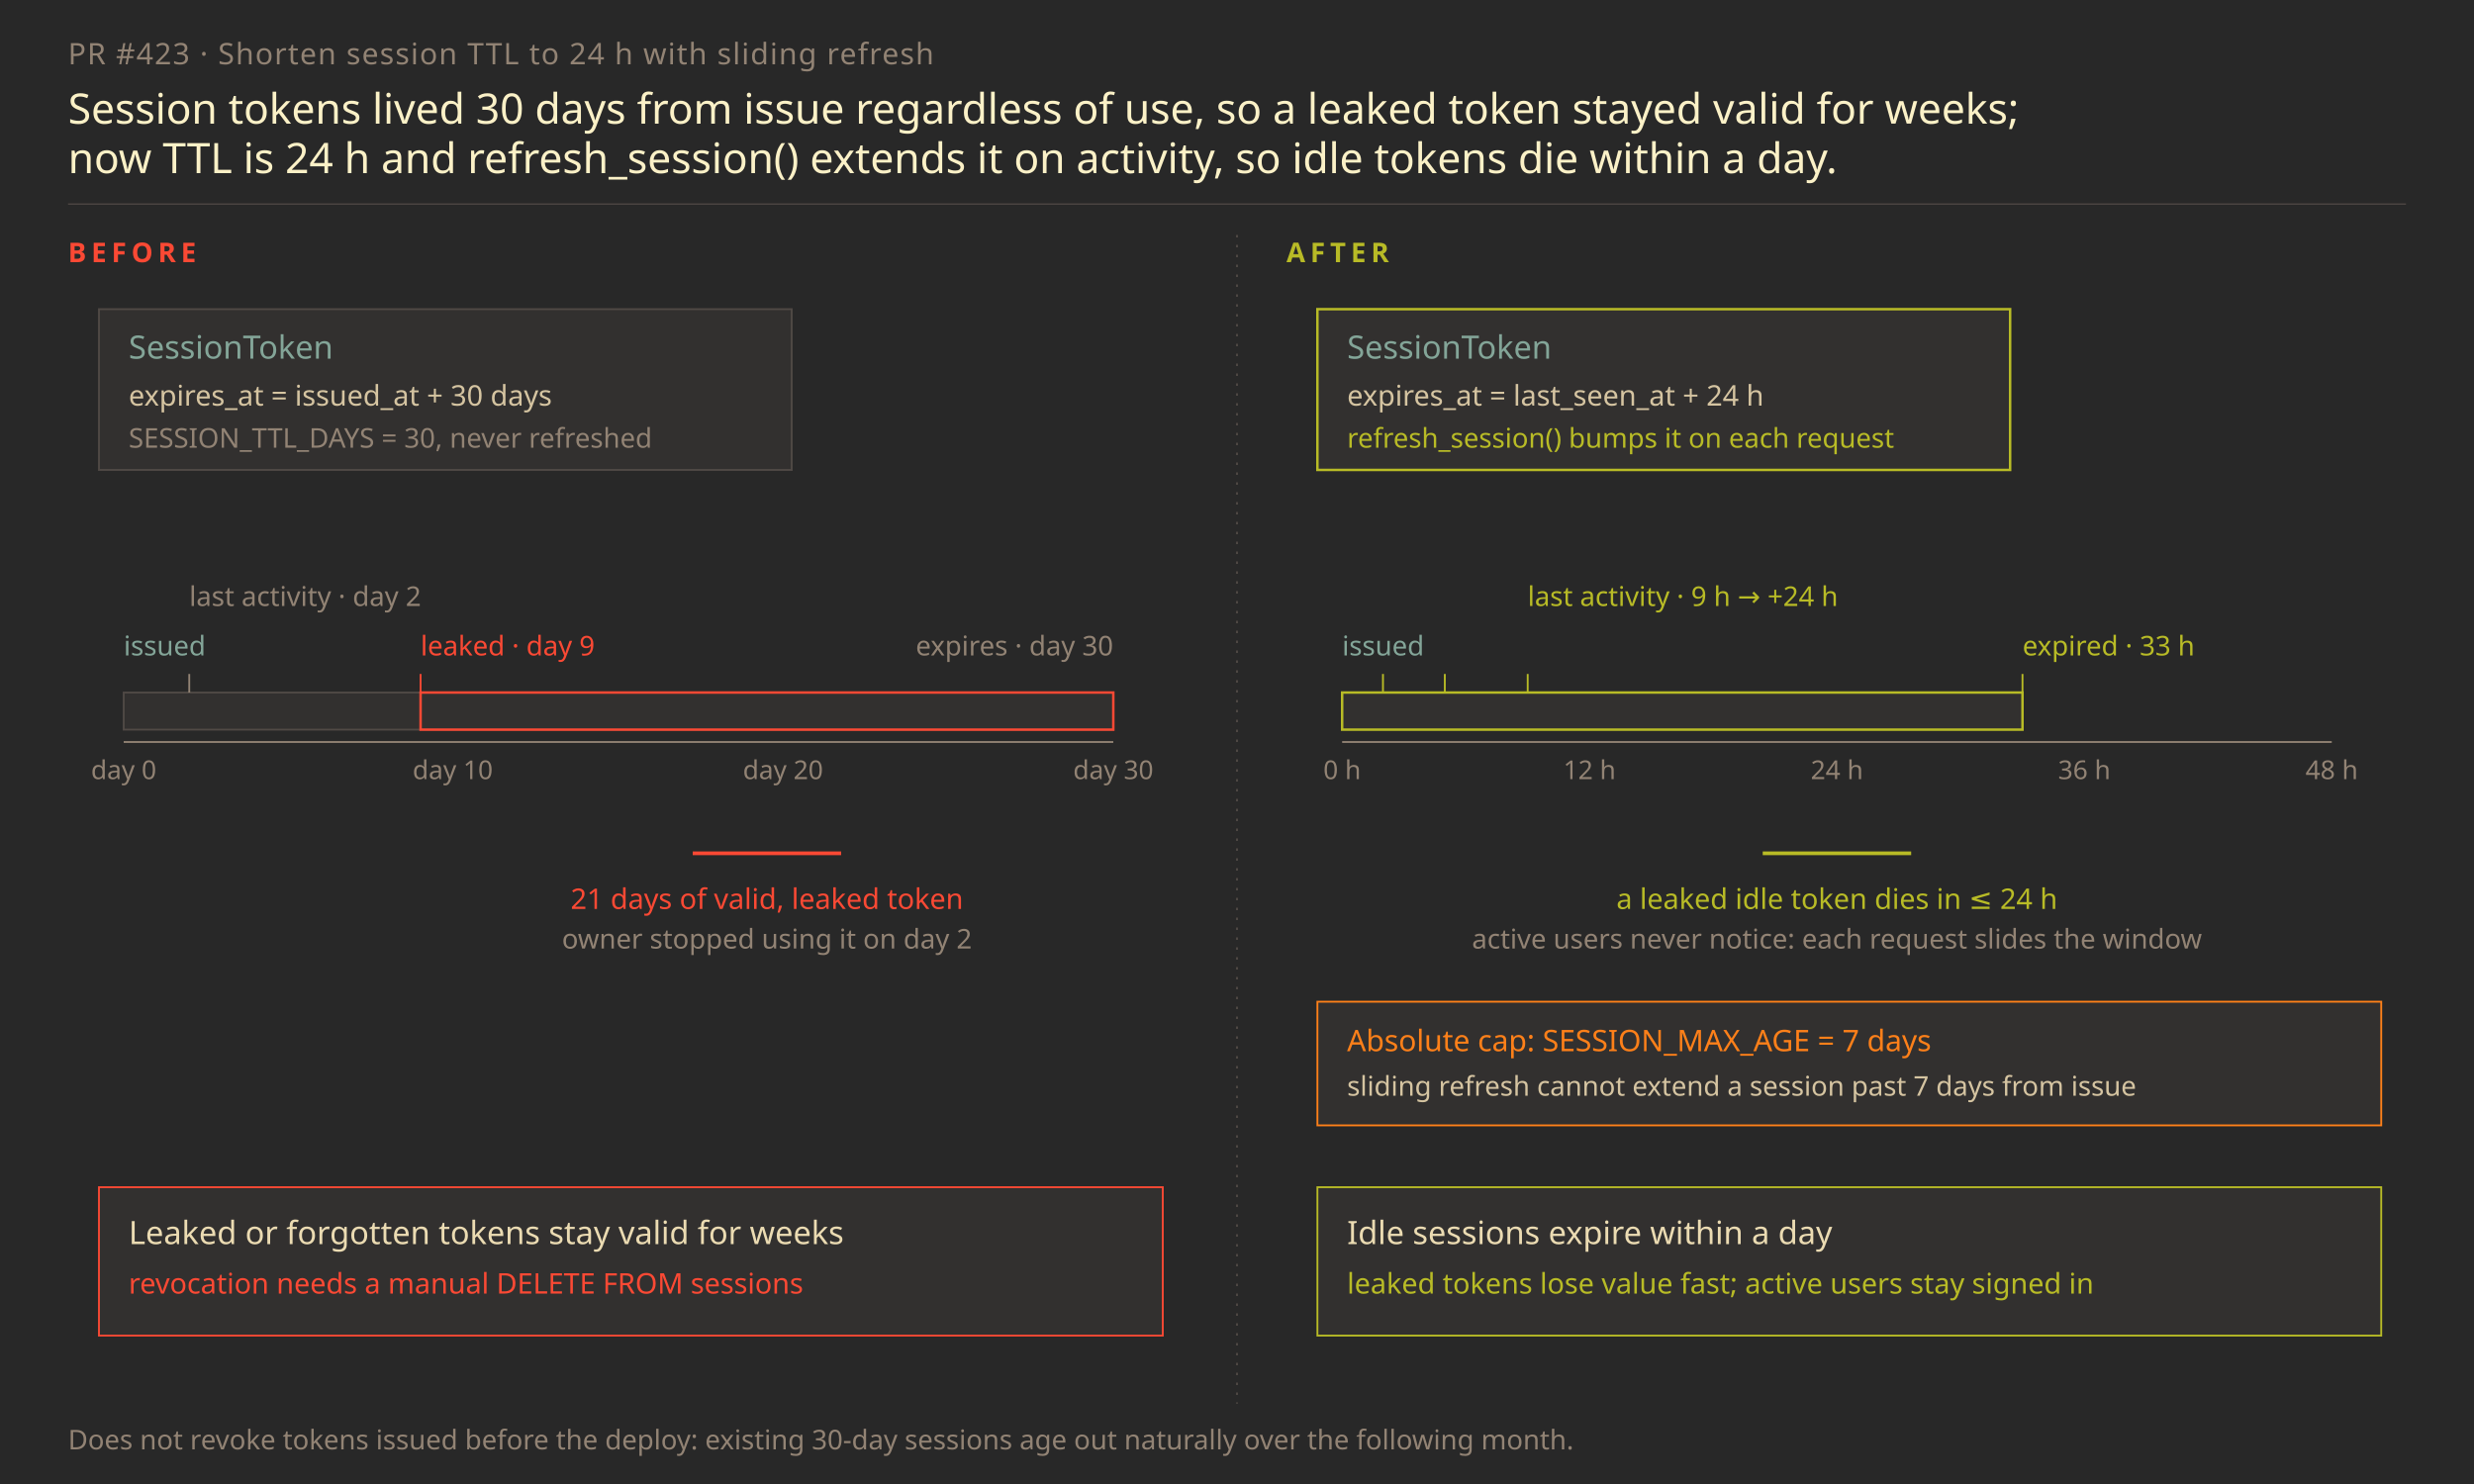
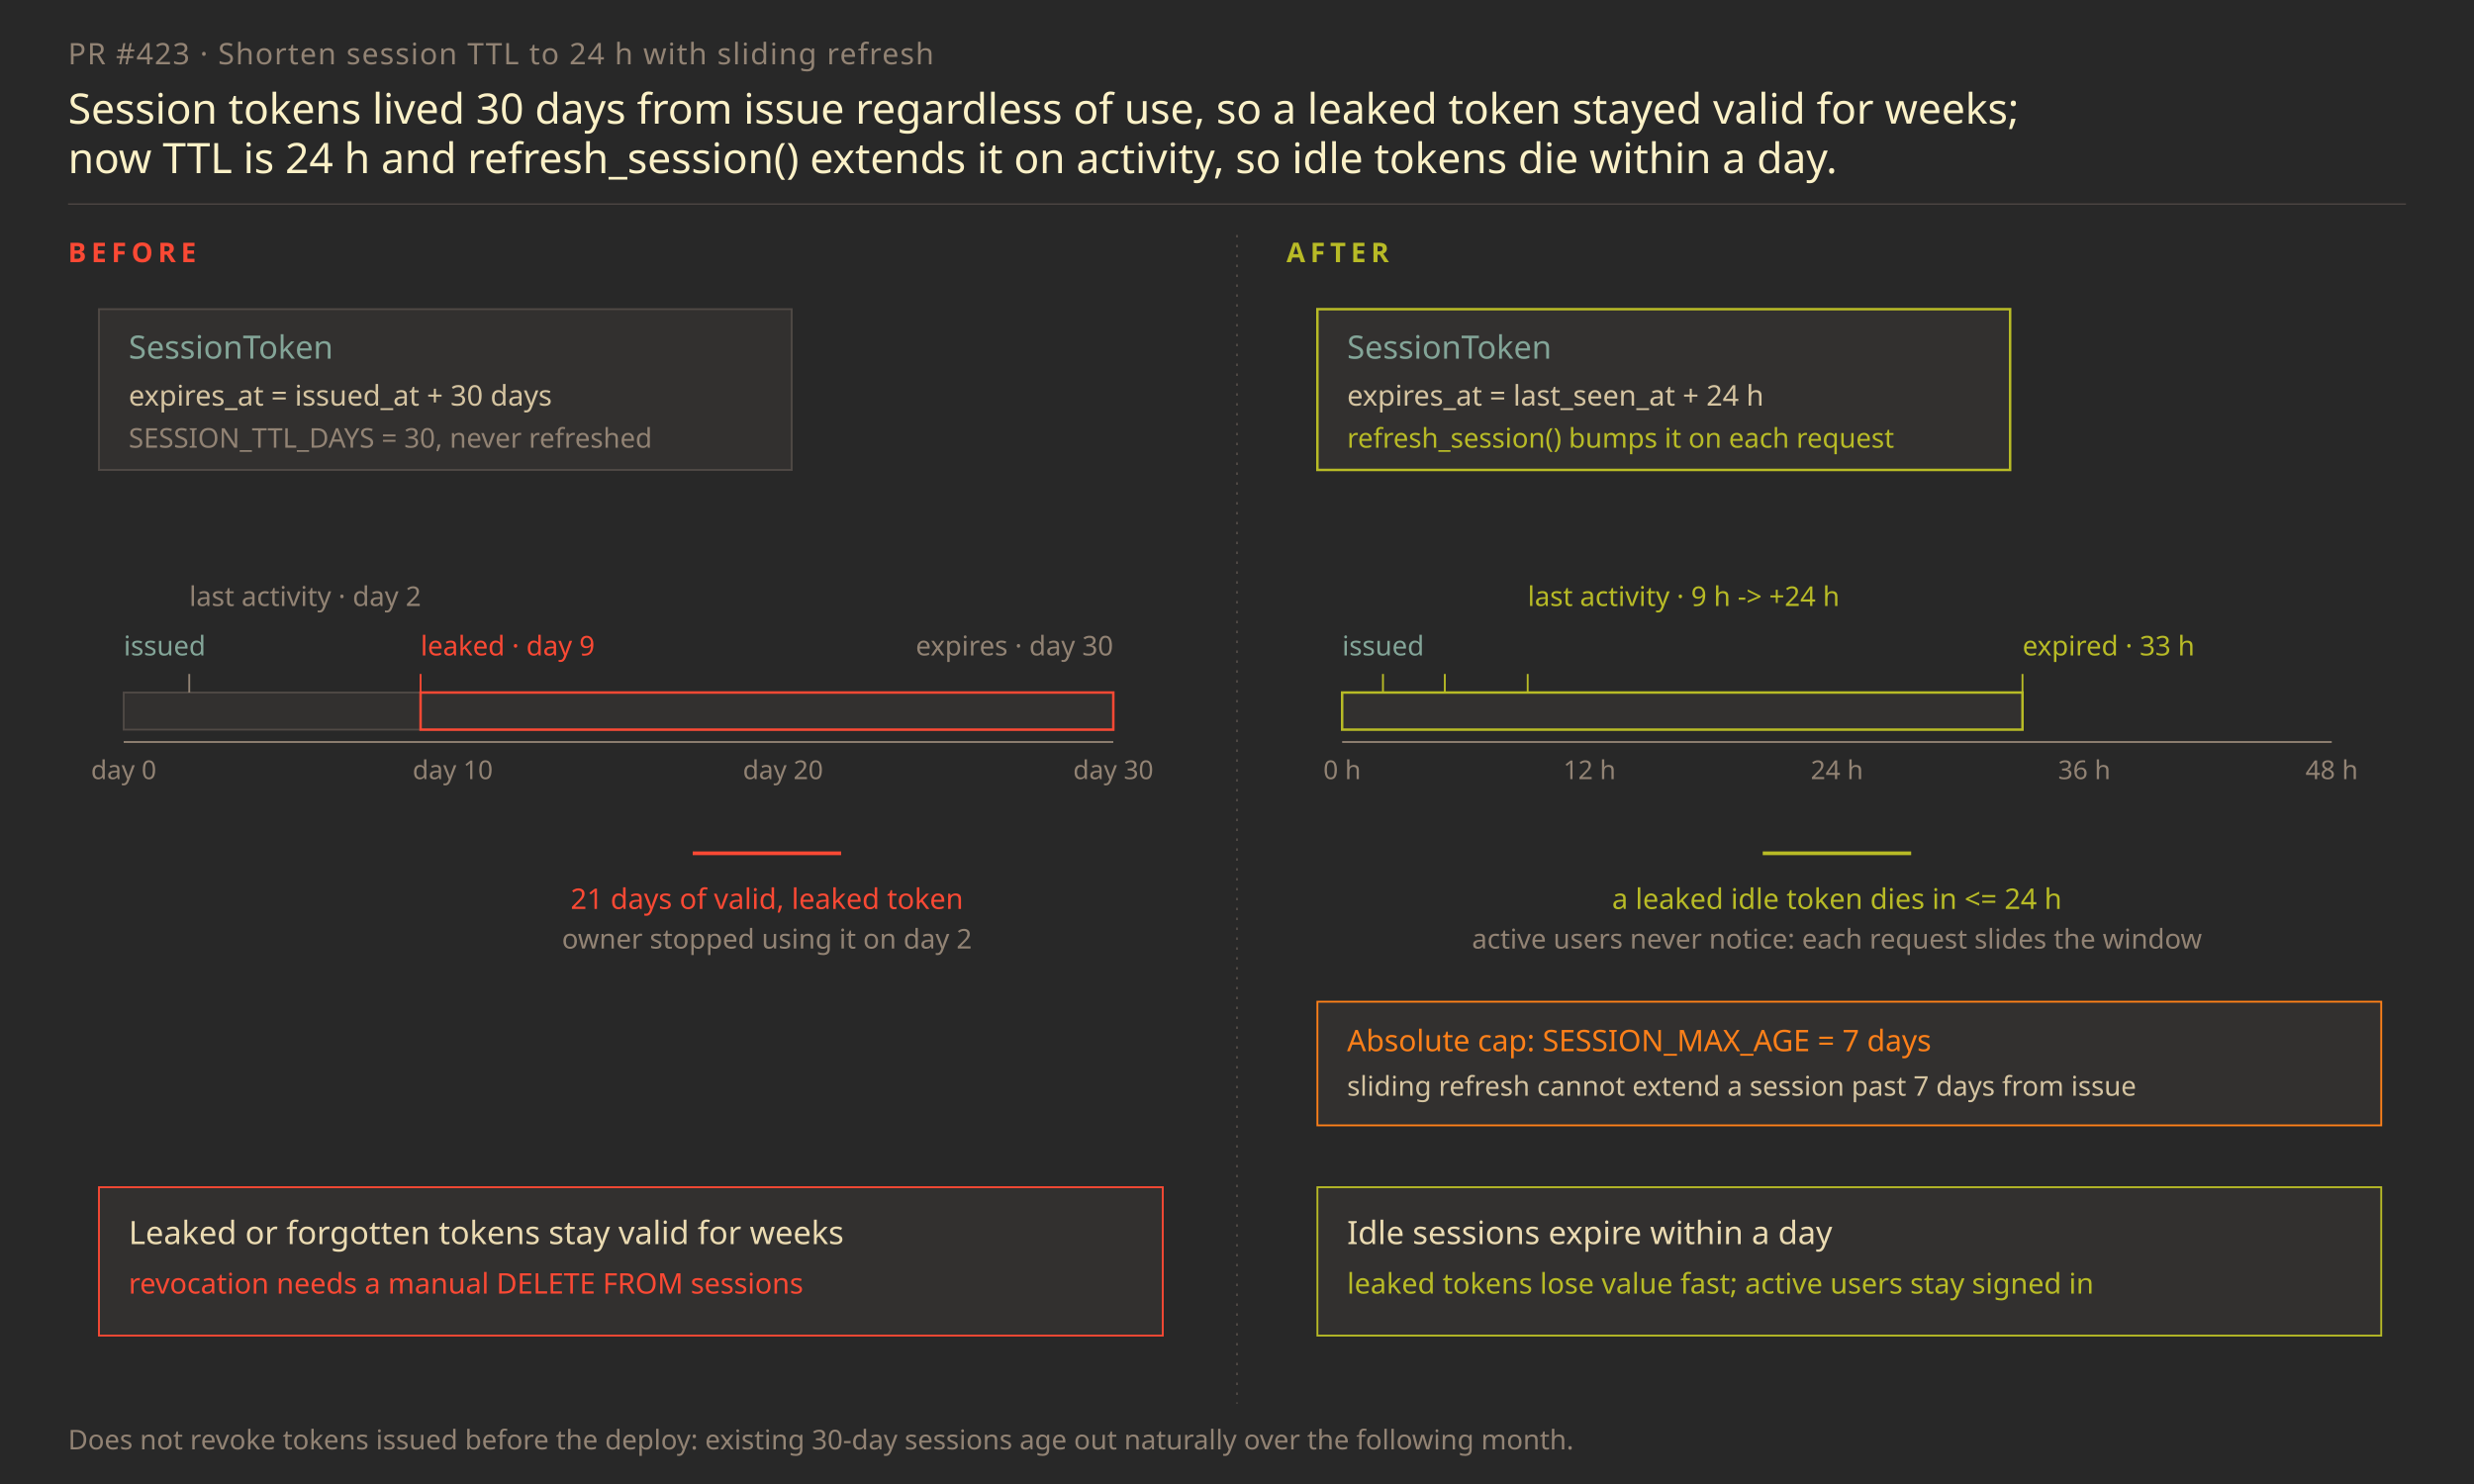
<svg xmlns="http://www.w3.org/2000/svg" viewBox="0 0 2000 1200" font-family="'Segoe UI', 'Noto Sans', 'DejaVu Sans', ui-sans-serif, system-ui, sans-serif">
  <rect x="0" y="0" width="2000" height="1200" fill="#282828" />
  <defs>
    <marker id="arr-dim" viewBox="0 0 10 10" refX="9" refY="5" markerWidth="7" markerHeight="7" orient="auto-start-reverse">
      <path d="M0,0 L10,5 L0,10 z" fill="#928374" />
    </marker>
    <marker id="arr-blue" viewBox="0 0 10 10" refX="9" refY="5" markerWidth="7" markerHeight="7" orient="auto-start-reverse">
      <path d="M0,0 L10,5 L0,10 z" fill="#83a598" />
    </marker>
    <marker id="arr-green" viewBox="0 0 10 10" refX="9" refY="5" markerWidth="7" markerHeight="7" orient="auto-start-reverse">
      <path d="M0,0 L10,5 L0,10 z" fill="#b8bb26" />
    </marker>
    <marker id="arr-red" viewBox="0 0 10 10" refX="9" refY="5" markerWidth="7" markerHeight="7" orient="auto-start-reverse">
      <path d="M0,0 L10,5 L0,10 z" fill="#fb4934" />
    </marker>
    <marker id="arr-orange" viewBox="0 0 10 10" refX="9" refY="5" markerWidth="7" markerHeight="7" orient="auto-start-reverse">
      <path d="M0,0 L10,5 L0,10 z" fill="#fe8019" />
    </marker>
  </defs>
  <text x="55" y="52" font-size="24" letter-spacing="1" fill="#928374">PR #423 · Shorten session TTL to 24 h with sliding refresh</text>
  <text x="55" y="100" font-size="34" fill="#fbf1c7">Session tokens lived 30 days from issue regardless of use, so a leaked token stayed valid for weeks;</text>
  <text x="55" y="140" font-size="34" fill="#fbf1c7">now TTL is 24 h and refresh_session() extends it on activity, so idle tokens die within a day.</text>
  <line x1="55" y1="165" x2="1945" y2="165" stroke="#504945" stroke-width="1" />
  <text x="55" y="212" font-size="22" font-weight="700" letter-spacing="4" fill="#fb4934">BEFORE</text>
  <text x="1040" y="212" font-size="22" font-weight="700" letter-spacing="4" fill="#b8bb26">AFTER</text>
  <line x1="1000" y1="190" x2="1000" y2="1135" stroke="#504945" stroke-width="1.5" stroke-dasharray="2 6" />
  <g>
    <rect x="80" y="250" width="560" height="130" fill="#32302f" stroke="#504945" stroke-width="1.5" />
    <text x="104" y="290" font-size="26" fill="#83a598">SessionToken</text>
    <text x="104" y="328" font-size="23" fill="#d5c4a1">expires_at = issued_at + 30 days</text>
    <text x="104" y="362" font-size="22" fill="#928374">SESSION_TTL_DAYS = 30, never refreshed</text>
  </g>
  <text x="100" y="530" font-size="22" fill="#83a598">issued</text>
  <text x="153" y="490" font-size="22" fill="#928374">last activity · day 2</text>
  <text x="340" y="530" font-size="22" fill="#fb4934">leaked · day 9</text>
  <text x="900" y="530" font-size="22" fill="#928374" text-anchor="end">expires · day 30</text>
  <rect x="100" y="560" width="800" height="30" fill="#32302f" stroke="#504945" stroke-width="1.5" />
  <rect x="340" y="560" width="560" height="30" fill="#32302f" stroke="#fb4934" stroke-width="2" />
  <line x1="100" y1="600" x2="900" y2="600" stroke="#928374" stroke-width="1.5" />
  <line x1="153" y1="545" x2="153" y2="560" stroke="#928374" stroke-width="1.5" />
  <line x1="340" y1="545" x2="340" y2="560" stroke="#fb4934" stroke-width="1.5" />
  <text x="100" y="630" font-size="21" fill="#928374" text-anchor="middle">day 0</text>
  <text x="366" y="630" font-size="21" fill="#928374" text-anchor="middle">day 10</text>
  <text x="633" y="630" font-size="21" fill="#928374" text-anchor="middle">day 20</text>
  <text x="900" y="630" font-size="21" fill="#928374" text-anchor="middle">day 30</text>
  <line x1="560" y1="690" x2="680" y2="690" stroke="#fb4934" stroke-width="3" />
  <text x="620" y="735" font-size="23" fill="#fb4934" text-anchor="middle">21 days of valid, leaked token</text>
  <text x="620" y="767" font-size="22" fill="#928374" text-anchor="middle">owner stopped using it on day 2</text>
  <g>
    <rect x="80" y="960" width="860" height="120" fill="#32302f" stroke="#fb4934" stroke-width="1.5" />
    <text x="104" y="1006" font-size="26" fill="#ebdbb2">Leaked or forgotten tokens stay valid for weeks</text>
    <text x="104" y="1046" font-size="23" fill="#fb4934">revocation needs a manual DELETE FROM sessions</text>
  </g>
  <g>
    <rect x="1065" y="250" width="560" height="130" fill="#32302f" stroke="#b8bb26" stroke-width="2" />
    <text x="1089" y="290" font-size="26" fill="#83a598">SessionToken</text>
    <text x="1089" y="328" font-size="23" fill="#d5c4a1">expires_at = last_seen_at + 24 h</text>
    <text x="1089" y="362" font-size="22" fill="#b8bb26">refresh_session() bumps it on each request</text>
  </g>
  <text x="1085" y="530" font-size="22" fill="#83a598">issued</text>
-   <text x="1235" y="490" font-size="22" fill="#b8bb26">last activity · 9 h → +24 h</text>
+   <text x="1235" y="490" font-size="22" fill="#b8bb26">last activity · 9 h -&gt; +24 h</text>
  <text x="1635" y="530" font-size="22" fill="#b8bb26">expired · 33 h</text>
  <rect x="1085" y="560" width="550" height="30" fill="#32302f" stroke="#b8bb26" stroke-width="2" />
  <line x1="1085" y1="600" x2="1885" y2="600" stroke="#928374" stroke-width="1.5" />
  <line x1="1118" y1="545" x2="1118" y2="560" stroke="#b8bb26" stroke-width="1.5" />
  <line x1="1168" y1="545" x2="1168" y2="560" stroke="#b8bb26" stroke-width="1.5" />
  <line x1="1235" y1="545" x2="1235" y2="560" stroke="#b8bb26" stroke-width="1.5" />
  <line x1="1635" y1="545" x2="1635" y2="560" stroke="#b8bb26" stroke-width="1.5" />
  <text x="1085" y="630" font-size="21" fill="#928374" text-anchor="middle">0 h</text>
  <text x="1285" y="630" font-size="21" fill="#928374" text-anchor="middle">12 h</text>
  <text x="1485" y="630" font-size="21" fill="#928374" text-anchor="middle">24 h</text>
  <text x="1685" y="630" font-size="21" fill="#928374" text-anchor="middle">36 h</text>
  <text x="1885" y="630" font-size="21" fill="#928374" text-anchor="middle">48 h</text>
  <line x1="1425" y1="690" x2="1545" y2="690" stroke="#b8bb26" stroke-width="3" />
-   <text x="1485" y="735" font-size="23" fill="#b8bb26" text-anchor="middle">a leaked idle token dies in ≤ 24 h</text>
+   <text x="1485" y="735" font-size="23" fill="#b8bb26" text-anchor="middle">a leaked idle token dies in &lt;= 24 h</text>
  <text x="1485" y="767" font-size="22" fill="#928374" text-anchor="middle">active users never notice: each request slides the window</text>
  <g>
    <rect x="1065" y="810" width="860" height="100" fill="#32302f" stroke="#fe8019" stroke-width="1.5" />
    <text x="1089" y="850" font-size="24" fill="#fe8019">Absolute cap: SESSION_MAX_AGE = 7 days</text>
    <text x="1089" y="886" font-size="22" fill="#d5c4a1">sliding refresh cannot extend a session past 7 days from issue</text>
  </g>
  <g>
    <rect x="1065" y="960" width="860" height="120" fill="#32302f" stroke="#b8bb26" stroke-width="1.5" />
    <text x="1089" y="1006" font-size="26" fill="#ebdbb2">Idle sessions expire within a day</text>
    <text x="1089" y="1046" font-size="23" fill="#b8bb26">leaked tokens lose value fast; active users stay signed in</text>
  </g>
  <text x="55" y="1172" font-size="22" fill="#928374">Does not revoke tokens issued before the deploy: existing 30-day sessions age out naturally over the following month.</text>
</svg>
